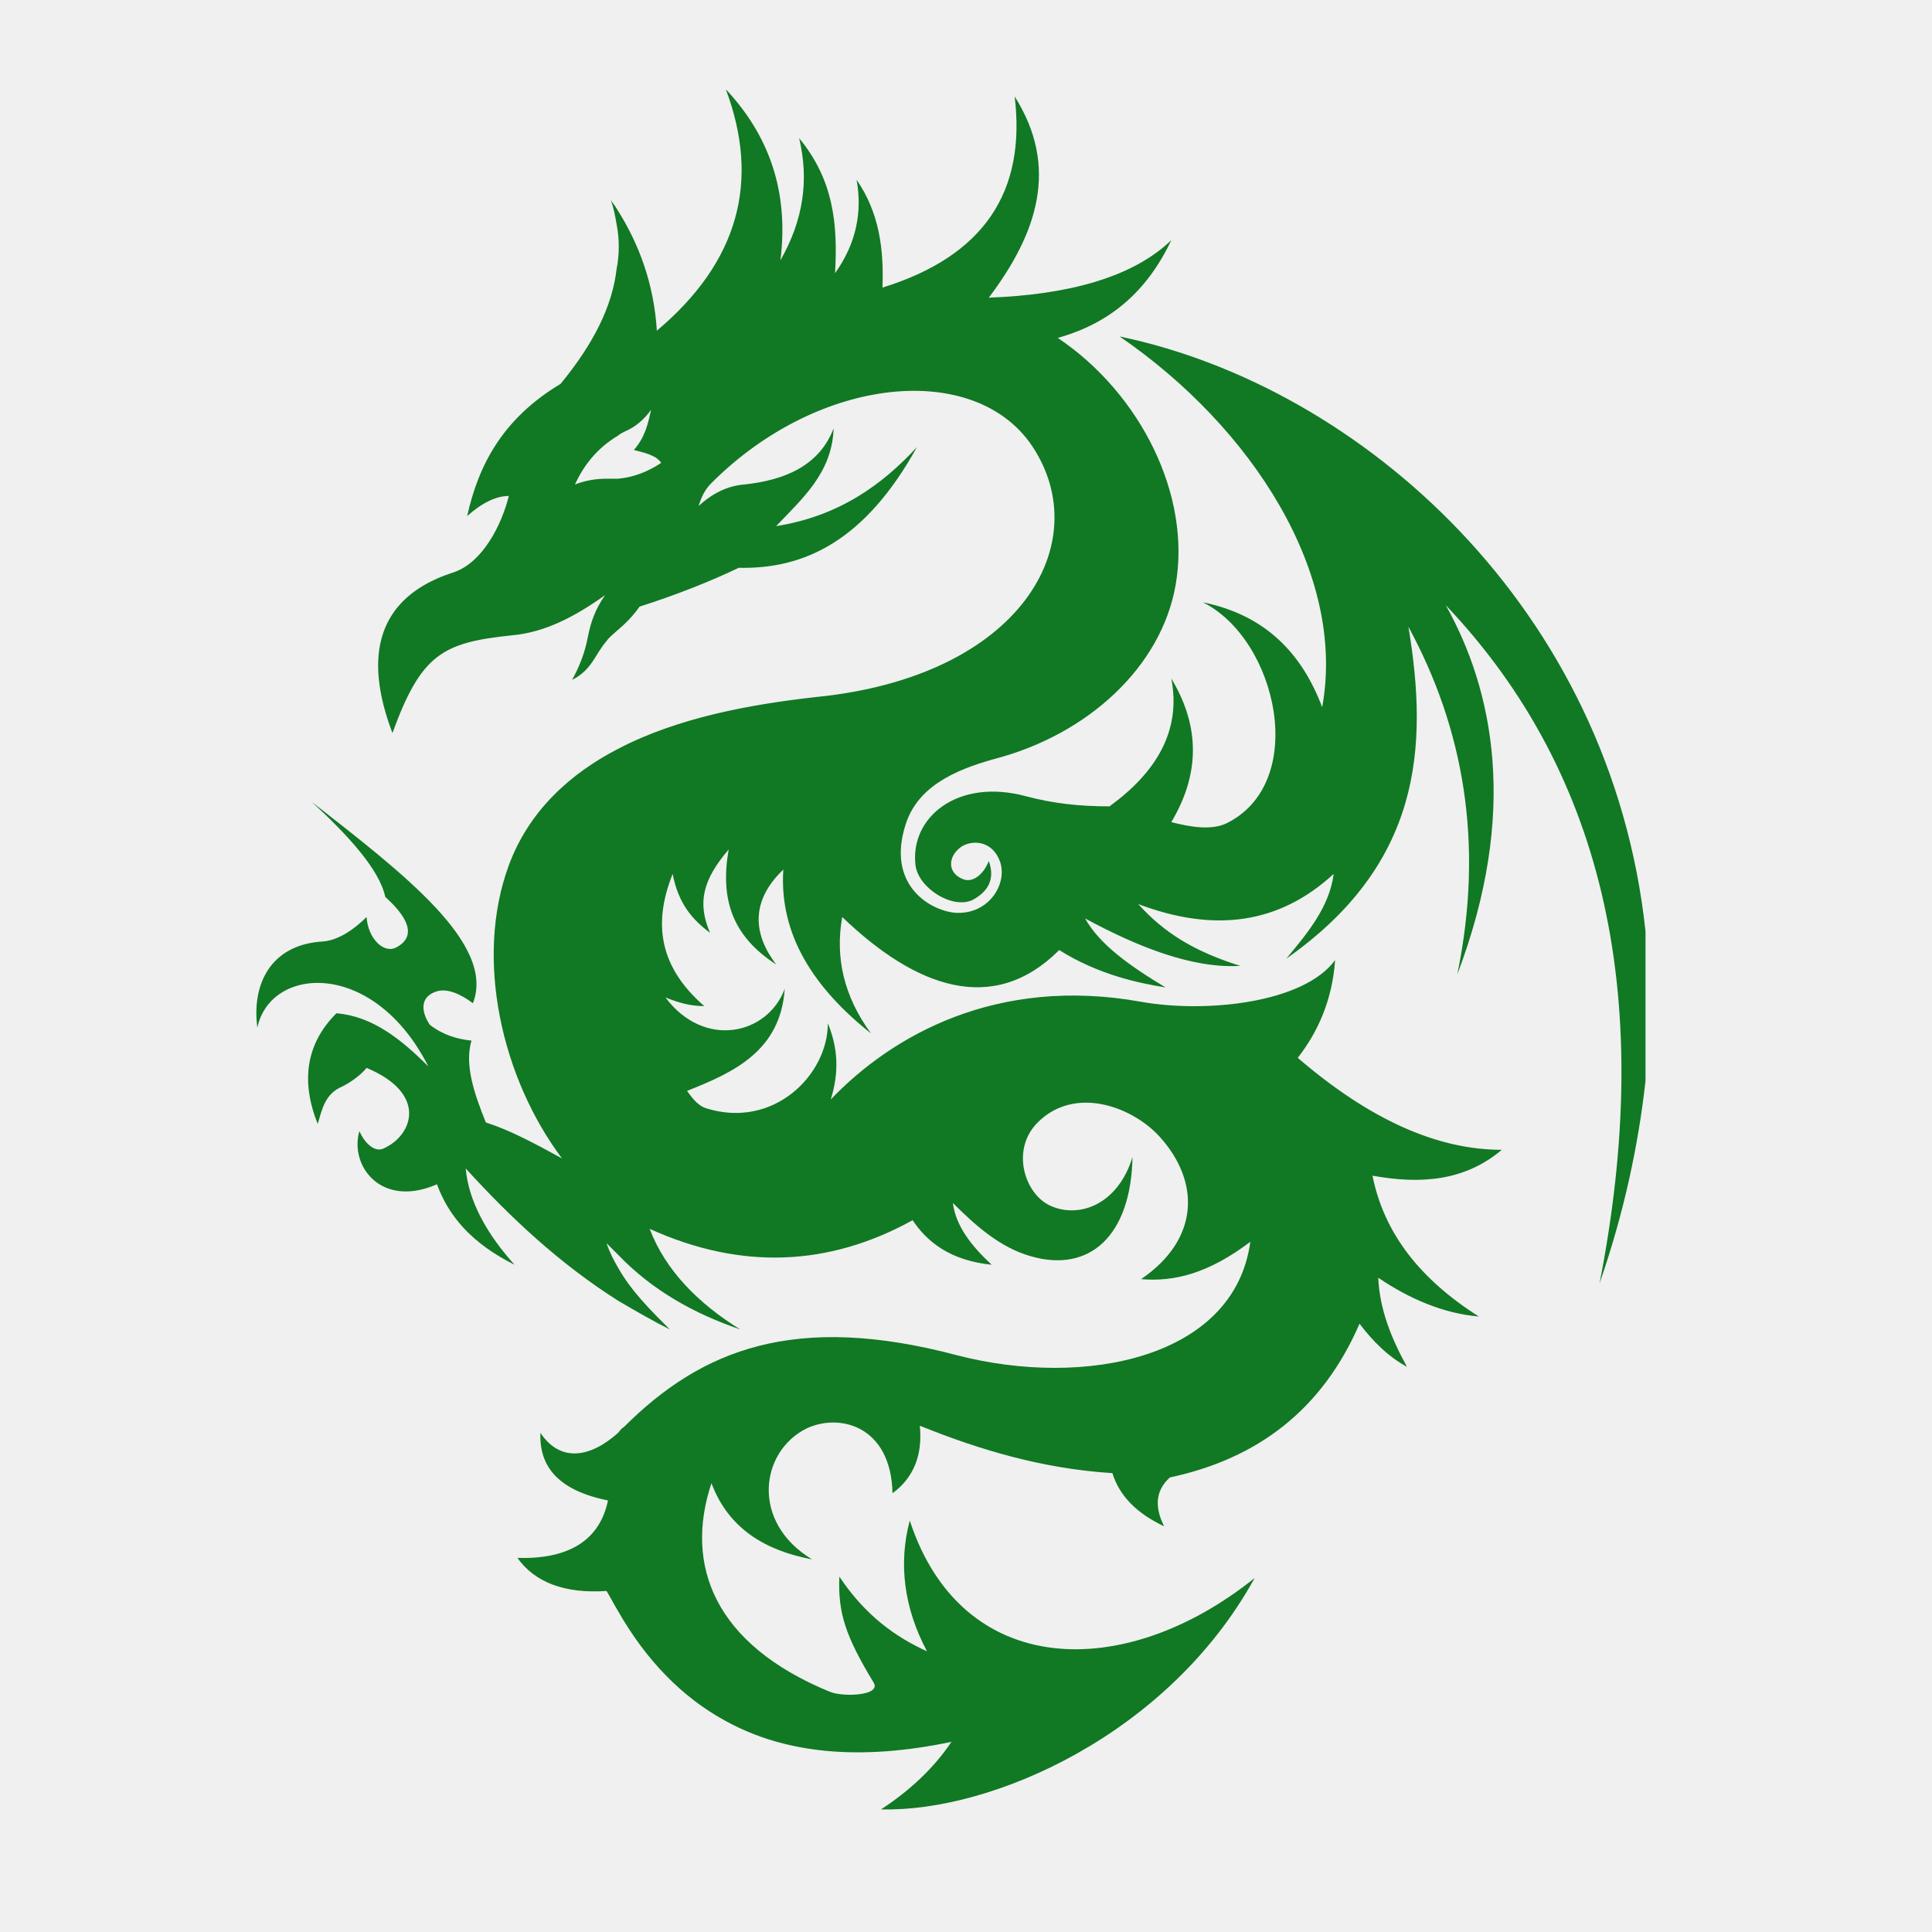
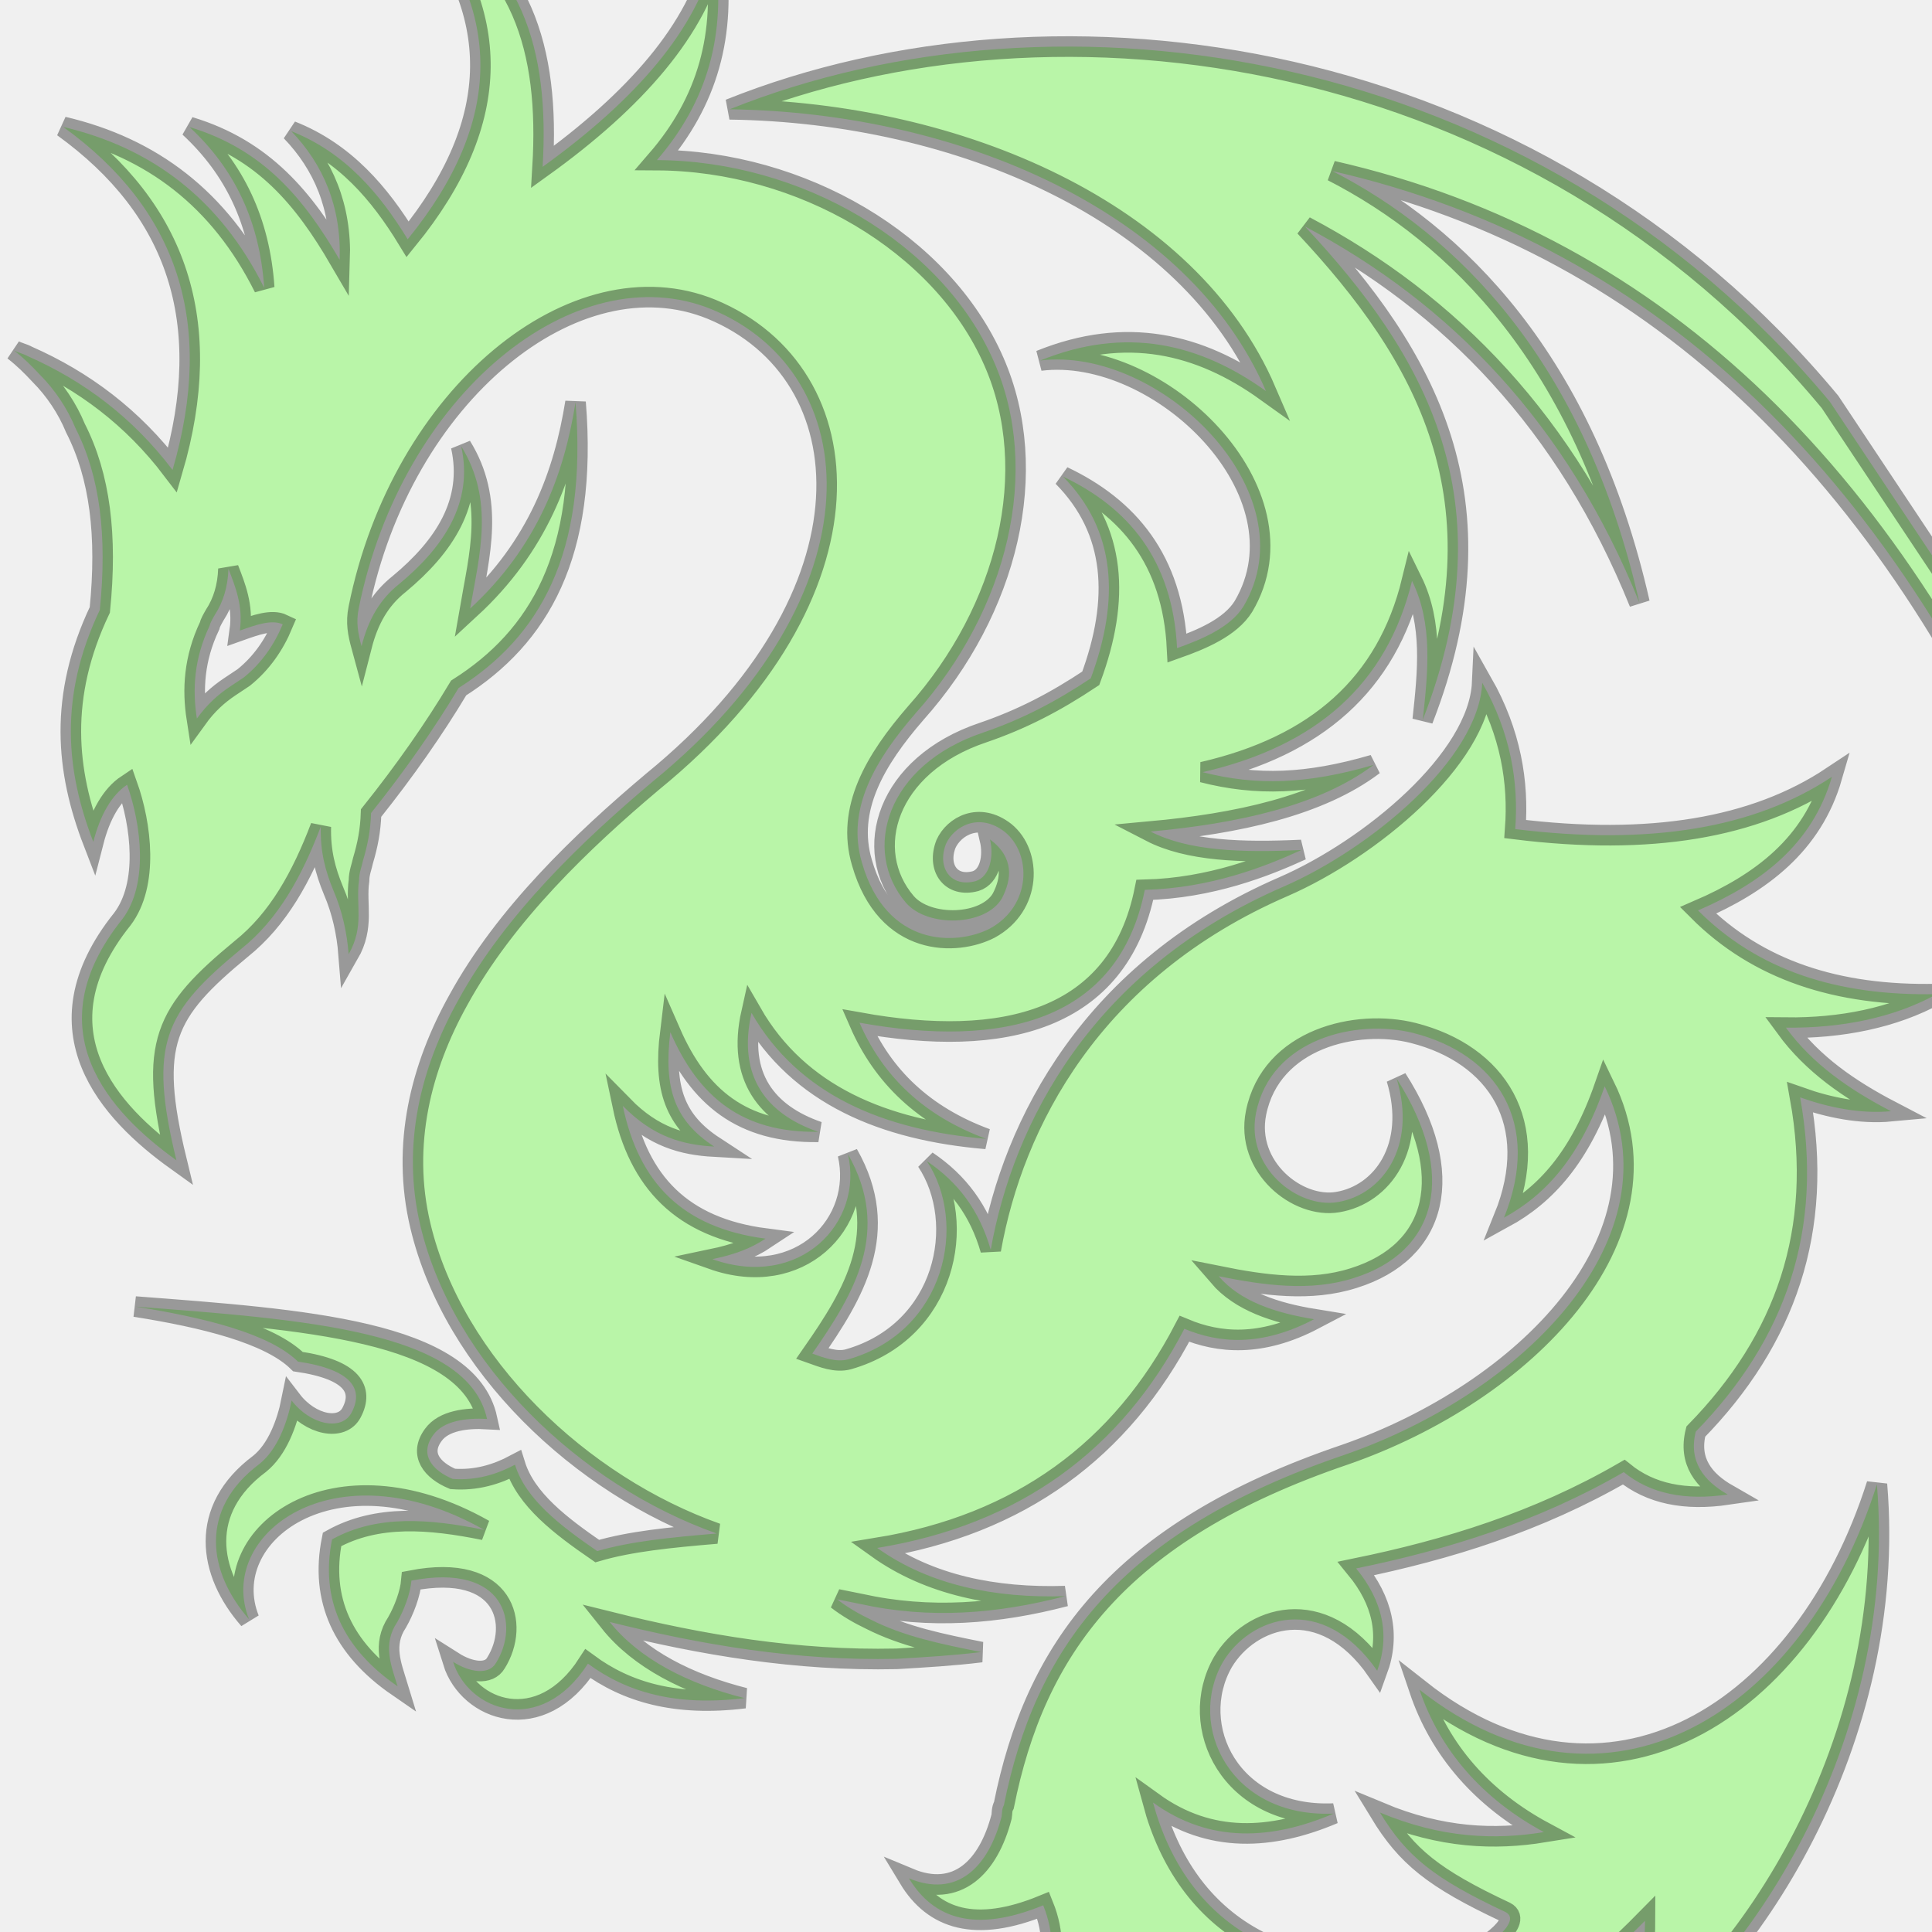
- <svg xmlns="http://www.w3.org/2000/svg" width="350px" height="350px" viewBox="0 0 350 350" id="master-artboard" version="1.1" x="0px" y="0px" style="enable-background:new 0 0 1400 980;">
-   <rect id="ee-background" x="0" y="0" width="350" height="350" style="fill: white; fill-opacity: 0; pointer-events: none;" />
-   <g transform="matrix(-2.603283, 0, 0, 2.603283, 1248.038, -871.5443)">
-     <g transform="matrix(1, 0, 0, 1, 0, 0)">
-       <path class="st3" d="M456.9,400.3c-1.1-0.1-2.2-0.9-3-1.7c-0.1,1.5-1.2,2.6-2.1,2.1c-1.1-0.6-1.2-1.7,0.8-3.5   c0.4-1.9,2.6-4.3,5.1-6.6c-6.4,5-12.8,9.9-11.2,14c0.8-0.6,1.8-1.1,2.6-0.8c1.1,0.4,1,1.4,0.4,2.3c-0.9,0.7-1.9,1-2.9,1.1   c0.5,1.7-0.2,3.7-1,5.7c-1.6,0.5-3.3,1.4-5.3,2.5c4.2-5.6,6.1-13.9,3.7-20.4c-1.4-3.8-4.3-6.4-7.6-8.1c-4.2-2.2-9.3-3.1-13.7-3.6   c-14.4-1.4-19.6-10.8-15.1-17.5c4-5.9,14.8-4.9,22.3,2.6c0.5,0.5,0.7,1,0.9,1.6c-1-0.9-2-1.4-3.2-1.5c-2.8-0.3-5.2-1.3-6.2-3.9   c0.1,3.1,2.2,4.9,4,6.8c-4.4-0.7-7.4-2.9-9.8-5.5c3.6,6.5,7.8,8.5,12.4,8.4c2.1,1,4.4,1.9,6.9,2.7c0.5,0.7,1,1.2,1.6,1.7   c0.2,0.2,0.5,0.4,0.7,0.7c0.8,0.9,1,2,2.4,2.7c-0.5-0.9-0.9-1.9-1.1-3c-0.2-1-0.5-1.9-1.2-2.9c2.1,1.5,4.2,2.6,6.5,2.8   c4.8,0.5,6.3,1.3,8.3,6.8c1.4-3.7,2.3-9.1-4.3-11.2c-2-0.7-3.3-3.3-3.8-5.3c0.9,0,1.9,0.5,2.9,1.4c-0.8-3.6-2.5-6.8-6.5-9.2   c-2.3-2.8-3.6-5.4-3.9-8c-0.2-1-0.2-2.1,0-3.1c0.1-0.6,0.2-1.1,0.4-1.7c-0.1,0.2-0.3,0.4-0.4,0.6c-1.6,2.5-2.6,5.3-2.8,8.5   c-5.7-4.8-7.2-10.4-4.8-16.8c-3,3.2-4.4,7.1-3.8,11.9c-1.6-2.8-2-5.6-1.3-8.5c-2.4,2.9-2.7,6-2.5,9.4c-1.5-2.1-1.9-4.3-1.5-6.5   c-1.6,2.3-1.9,4.9-1.8,7.5c-7.1-2.2-10-6.7-9.2-13.3c-3.1,4.9-1.6,9.5,1.8,14c-5.5-0.2-10-1.4-12.7-4c1.7,3.6,4.3,5.8,7.9,6.8   c-5.8,3.9-9.3,11-8.2,17.2c1,5.7,6.1,10.4,12.6,12.1c2.9,0.8,5.4,2,6.2,4.6c1.3,4.1-1.6,5.9-3.4,6.1c-2.3,0.2-3.7-1.9-3.2-3.5   c0.5-1.5,1.9-1.6,2.7-1.1c1,0.7,1,1.9-0.2,2.3c-0.7,0.2-1.4-0.5-1.7-1.3c-0.5,1.4,0.2,2.2,1.1,2.7c1.4,0.7,3.8-0.8,4-2.4   c0.4-3.3-2.9-6.1-7.7-4.8c-1.9,0.5-3.7,0.7-5.8,0.7c-3.3-2.4-5-5.3-4.3-8.9c-1.8,3-2.2,6.3,0,10c-1.2,0.3-2.7,0.6-3.8,0.1   c-5.8-2.8-3.6-12.8,1.6-15.4c-4.4,0.9-6.9,3.6-8.3,7.3c-1.7-9.3,4.9-19.5,14.1-25.8c-16.8,3.5-34.2,18.9-36.6,41.4V410   c0.5,4.5,1.5,9.2,3.2,14.1c-3.8-19.4-0.6-35.3,10.7-47.2c-3.3,5.9-5.1,14.4-0.8,25.7c-1.9-9.2-0.4-17.2,3.4-24.2   c-1.4,8.4-0.9,16.5,8.5,23.1c-1.5-1.8-3-3.6-3.3-5.9c3.8,3.5,8.3,4.1,13.6,2.1c-1.8,2-3.9,3.3-7.1,4.3c3.3,0.2,7.1-1.3,10.8-3.3   c-1,1.8-3.1,3.3-5.6,4.8c1.9-0.3,4.7-0.9,7.4-2.6c4.6,4.6,10,2.6,15.1-2.3c0.5,2.8-0.1,5.5-2,8.1c3.9-3.1,6.4-6.8,6.1-11.4   c2.3,2.2,2.1,4.5,0.5,6.6c3.1-2,3.9-4.6,3.3-8c1.8,2.1,2.2,3.7,1.3,5.8c1.2-0.9,2.2-2,2.6-4.1c1.4,3.5,0.9,6.5-2.2,9.2   c0.9,0,1.7-0.2,2.7-0.6c-2.7,3.6-7.1,2.6-8.3-0.6c0.3,4.3,3.5,5.8,6.8,7.1c-0.3,0.4-0.7,1-1.3,1.2c-4.7,1.5-8.5-2.3-8.5-5.9   c-0.7,1.7-0.8,3.4-0.2,5.3c-4.3-4.5-11.6-8.6-21.6-6.8c-4.5,0.8-11.3,0.1-13.5-2.9c0.2,2.8,1.2,5,2.6,6.8c-5,4.3-9.7,6.4-14.2,6.4   c2.6,2.2,5.7,2.4,9,1.8c-0.8,4-3.3,7.2-7.4,9.8c2.4-0.2,4.8-1.2,7-2.7c-0.1,2.2-0.9,4.2-2,6.2c1.3-0.7,2.4-1.8,3.3-3   c2.6,6,7.1,9.4,13.2,10.7c1.1,1,1,2.2,0.4,3.4c1.9-0.9,3.1-2.1,3.6-3.7c4.8-0.3,9.2-1.6,13.4-3.3c-0.2,2,0.4,3.6,1.9,4.7   c0.1-4.7,3.7-5.6,6-4.5c3.2,1.6,3.9,6.5-0.4,9.1c3.2-0.6,5.8-2.1,7-5.3c1.9,5.7-0.2,11.2-8.2,14.5c-0.9,0.4-3.6,0.3-3.1-0.6   c2-3.3,2.5-4.9,2.4-7.4c-1.8,2.7-3.9,4.2-6.1,5.2c1.6-3,2-6.1,1.2-9.1c-3.6,11-14.9,11.3-24,4c6,10.9,18.3,16.3,26,16.1   c-2-1.3-3.7-2.9-4.9-4.7c6.2,1.3,11.5,0.9,15.8-1.5c2.9-1.6,5.4-4.1,7.4-7.6c0.3-0.5,0.5-0.9,0.8-1.4c2.9,0.2,5-0.6,6.2-2.3   c-3.4,0.1-5.7-1.1-6.3-4c3.5-0.7,4.8-2.4,4.7-4.7c-1.4,2.1-3.5,1.7-5.4,0c-0.1-0.1-0.2-0.3-0.4-0.4c-5.4-5.4-11.9-8-23.2-5   c-8.9,2.3-19.3,0.2-20.4-7.9c2.9,2.2,5.3,2.8,7.6,2.6c-4.1-2.8-4.1-6.8-1.3-9.9c1.9-2.1,5.9-3.6,8.5-1c1.9,1.9,0.9,5-0.9,5.8   c-2,0.9-4.7-0.1-5.7-3.4c0.1,5.5,3,8.1,7.1,6.9c2.1-0.6,3.8-2.1,5.4-3.7c-0.2,1.6-1.3,3-2.7,4.3c2.9-0.3,4.5-1.6,5.5-3.1   c5.8,3.2,11.9,3.5,18.3,0.6c-1.1,2.9-3.4,5.2-6.3,7c3.2-1.1,6.1-2.7,8.5-5.2c0.3-0.3,0.5-0.5,0.8-0.8c-0.2,0.6-0.5,1.2-0.8,1.7   c-0.9,1.6-2.2,2.9-3.6,4.3c1.2-0.6,2.4-1.3,3.6-2c4.1-2.6,7.5-5.8,10.6-9.2c-0.2,2.3-1.5,4.6-3.4,6.7c3-1.5,4.6-3.4,5.4-5.6   c3.9,1.7,6.1-1.3,5.4-3.7c-0.4,0.9-1.1,1.5-1.7,1.2c-2-0.9-3.1-3.8,1.2-5.6c0.4,0.5,1.1,1,1.7,1.3c1.2,0.5,1.4,1.6,1.7,2.6   c1.2-3,0.8-5.6-1.3-7.7c-2.5,0.2-4.5,1.8-6.4,3.7c3.8-7.5,11-7,11.9-2.7C461.9,403.3,460.6,400.5,456.9,400.3z M435.3,366.1   c-0.8-0.9-1-1.9-1.2-2.8c0.5,0.7,1.1,1.2,1.8,1.5c0.2,0.1,0.4,0.2,0.5,0.3c1.5,0.9,2.4,2.1,3,3.4c-0.8-0.3-1.5-0.4-2.2-0.4   c-0.3,0-0.5,0-0.8,0c-1.1-0.1-2.1-0.5-3-1.1C433.7,366.5,434.5,366.3,435.3,366.1z" style="fill-rule: evenodd; clip-rule: evenodd; fill: rgb(17, 120, 36);" transform="matrix(1, 0, 0, 1, 0, 0)" />
-     </g>
-   </g>
+ <svg xmlns="http://www.w3.org/2000/svg" viewBox="0 0 350 350" style="enable-background:new 0 0 1400 980" width="350" height="350">
+   <path style="fill:#fff;fill-opacity:0;pointer-events:none" d="M0 0h350v350H0z" fill="none" />
+   <path class="st3" d="M456.9 400.3c-1.1-.1-2.2-.9-3-1.7-.1 1.5-1.2 2.6-2.1 2.1-1.1-.6-1.2-1.7.8-3.5.4-1.9 2.6-4.3 5.1-6.6-6.4 5-12.8 9.9-11.2 14 .8-.6 1.8-1.1 2.6-.8 1.1.4 1 1.4.4 2.3-.9.7-1.9 1-2.9 1.1.5 1.7-.2 3.7-1 5.7-1.6.5-3.3 1.4-5.3 2.5 4.2-5.6 6.1-13.9 3.7-20.4-1.4-3.8-4.3-6.4-7.6-8.1-4.2-2.2-9.3-3.1-13.7-3.6-14.4-1.4-19.6-10.8-15.1-17.5 4-5.9 14.8-4.9 22.3 2.6.5.5.7 1 .9 1.6-1-.9-2-1.4-3.2-1.5-2.8-.3-5.2-1.3-6.2-3.9.1 3.1 2.2 4.9 4 6.8-4.4-.7-7.4-2.9-9.8-5.5 3.6 6.5 7.8 8.5 12.4 8.4 2.1 1 4.4 1.9 6.9 2.7.5.7 1 1.2 1.6 1.7.2.2.5.4.7.7.8.9 1 2 2.4 2.7-.5-.9-.9-1.9-1.1-3-.2-1-.5-1.9-1.2-2.9 2.1 1.5 4.2 2.6 6.5 2.8 4.8.5 6.3 1.3 8.3 6.8 1.4-3.7 2.3-9.1-4.3-11.2-2-.7-3.3-3.3-3.8-5.3.9 0 1.9.5 2.9 1.4-.8-3.6-2.5-6.8-6.5-9.2-2.3-2.8-3.6-5.4-3.9-8-.2-1-.2-2.1 0-3.1.1-.6.2-1.1.4-1.7-.1.2-.3.4-.4.6-1.6 2.5-2.6 5.3-2.8 8.5-5.7-4.8-7.2-10.4-4.8-16.8-3 3.2-4.4 7.1-3.8 11.9-1.6-2.8-2-5.6-1.3-8.5-2.4 2.9-2.7 6-2.5 9.4-1.5-2.1-1.9-4.3-1.5-6.5-1.6 2.3-1.9 4.9-1.8 7.5-7.1-2.2-10-6.7-9.2-13.3-3.1 4.9-1.6 9.5 1.8 14-5.5-.2-10-1.4-12.7-4 1.7 3.6 4.3 5.8 7.9 6.8-5.8 3.9-9.3 11-8.2 17.2 1 5.7 6.1 10.4 12.6 12.1 2.9.8 5.4 2 6.2 4.6 1.3 4.1-1.6 5.9-3.4 6.1-2.3.2-3.7-1.9-3.2-3.5.5-1.5 1.9-1.6 2.7-1.1 1 .7 1 1.9-.2 2.3-.7.2-1.4-.5-1.7-1.3-.5 1.4.2 2.2 1.1 2.7 1.4.7 3.8-.8 4-2.4.4-3.3-2.9-6.1-7.7-4.8-1.9.5-3.7.7-5.8.7-3.3-2.4-5-5.3-4.3-8.9-1.8 3-2.2 6.3 0 10-1.2.3-2.7.6-3.8.1-5.8-2.8-3.6-12.8 1.6-15.4-4.4.9-6.9 3.6-8.3 7.3-1.7-9.3 4.9-19.5 14.1-25.8-16.8 3.5-34.2 18.9-36.6 41.4V410c.5 4.5 1.5 9.2 3.2 14.1-3.8-19.4-.6-35.3 10.7-47.2-3.3 5.9-5.1 14.4-.8 25.7-1.9-9.2-.4-17.2 3.4-24.2-1.4 8.4-.9 16.5 8.5 23.1-1.5-1.8-3-3.6-3.3-5.9 3.8 3.5 8.3 4.1 13.6 2.1-1.8 2-3.9 3.3-7.1 4.3 3.3.2 7.1-1.3 10.8-3.3-1 1.8-3.1 3.3-5.6 4.8 1.9-.3 4.7-.9 7.4-2.6 4.6 4.6 10 2.6 15.1-2.3.5 2.8-.1 5.5-2 8.1 3.9-3.1 6.4-6.8 6.1-11.4 2.3 2.2 2.1 4.5.5 6.6 3.1-2 3.9-4.6 3.3-8 1.8 2.1 2.2 3.7 1.3 5.8 1.2-.9 2.2-2 2.6-4.1 1.4 3.5.9 6.5-2.2 9.2.9 0 1.7-.2 2.7-.6-2.7 3.6-7.1 2.6-8.3-.6.3 4.3 3.5 5.8 6.8 7.1-.3.4-.7 1-1.3 1.2-4.7 1.5-8.5-2.3-8.5-5.9-.7 1.7-.8 3.4-.2 5.3-4.3-4.5-11.6-8.6-21.6-6.8-4.5.8-11.3.1-13.5-2.9.2 2.8 1.2 5 2.6 6.8-5 4.3-9.7 6.4-14.2 6.4 2.6 2.2 5.7 2.4 9 1.8-.8 4-3.3 7.2-7.4 9.8 2.4-.2 4.8-1.2 7-2.7-.1 2.2-.9 4.2-2 6.2 1.3-.7 2.4-1.8 3.3-3 2.6 6 7.1 9.4 13.2 10.7 1.1 1 1 2.2.4 3.4 1.9-.9 3.1-2.1 3.6-3.7 4.8-.3 9.2-1.6 13.4-3.3-.2 2 .4 3.6 1.9 4.7.1-4.7 3.7-5.6 6-4.5 3.2 1.6 3.9 6.5-.4 9.1 3.2-.6 5.8-2.1 7-5.3 1.9 5.7-.2 11.2-8.2 14.5-.9.4-3.6.3-3.1-.6 2-3.3 2.5-4.9 2.4-7.4-1.8 2.7-3.9 4.2-6.1 5.2 1.6-3 2-6.1 1.2-9.1-3.6 11-14.9 11.3-24 4 6 10.9 18.3 16.3 26 16.1-2-1.3-3.7-2.9-4.9-4.7 6.2 1.3 11.5.9 15.8-1.5 2.9-1.6 5.4-4.1 7.4-7.6.3-.5.5-.9.8-1.4 2.9.2 5-.6 6.2-2.3-3.4.1-5.7-1.1-6.3-4 3.5-.7 4.8-2.4 4.7-4.7-1.4 2.1-3.5 1.7-5.4 0-.1-.1-.2-.3-.4-.4-5.4-5.4-11.9-8-23.2-5-8.9 2.3-19.3.2-20.4-7.9 2.9 2.2 5.3 2.8 7.6 2.6-4.1-2.8-4.1-6.8-1.3-9.9 1.9-2.1 5.9-3.6 8.5-1 1.9 1.9.9 5-.9 5.8-2 .9-4.7-.1-5.7-3.4.1 5.5 3 8.1 7.1 6.9 2.1-.6 3.8-2.1 5.4-3.7-.2 1.6-1.3 3-2.7 4.3 2.9-.3 4.5-1.6 5.5-3.1 5.8 3.2 11.9 3.5 18.3.6-1.1 2.9-3.4 5.2-6.3 7 3.2-1.1 6.1-2.7 8.5-5.2l.8-.8c-.2.6-.5 1.2-.8 1.7-.9 1.6-2.2 2.9-3.6 4.3 1.2-.6 2.4-1.3 3.6-2 4.1-2.6 7.5-5.8 10.6-9.2-.2 2.3-1.5 4.6-3.4 6.7 3-1.5 4.6-3.4 5.4-5.6 3.9 1.7 6.1-1.3 5.4-3.7-.4.9-1.1 1.5-1.7 1.2-2-.9-3.1-3.8 1.2-5.6.4.5 1.1 1 1.7 1.3 1.2.5 1.4 1.6 1.7 2.6 1.2-3 .8-5.6-1.3-7.7-2.5.2-4.5 1.8-6.4 3.7 3.8-7.5 11-7 11.9-2.7.4-3-.9-5.8-4.6-6zm-21.6-34.2c-.8-.9-1-1.9-1.2-2.8.5.7 1.1 1.2 1.8 1.5.2.1.4.2.5.3 1.5.9 2.4 2.1 3 3.4-.8-.3-1.5-.4-2.2-.4h-.8c-1.1-.1-2.1-.5-3-1.1.3-.5 1.1-.7 1.9-.9z" style="fill-rule:evenodd;clip-rule:evenodd;fill:#53ff24;stroke-opacity:.36;stroke:#000;fill-opacity:.35" transform="scale(-3.733 3.733) rotate(33.631 766.9 -541.092)" />
</svg>
